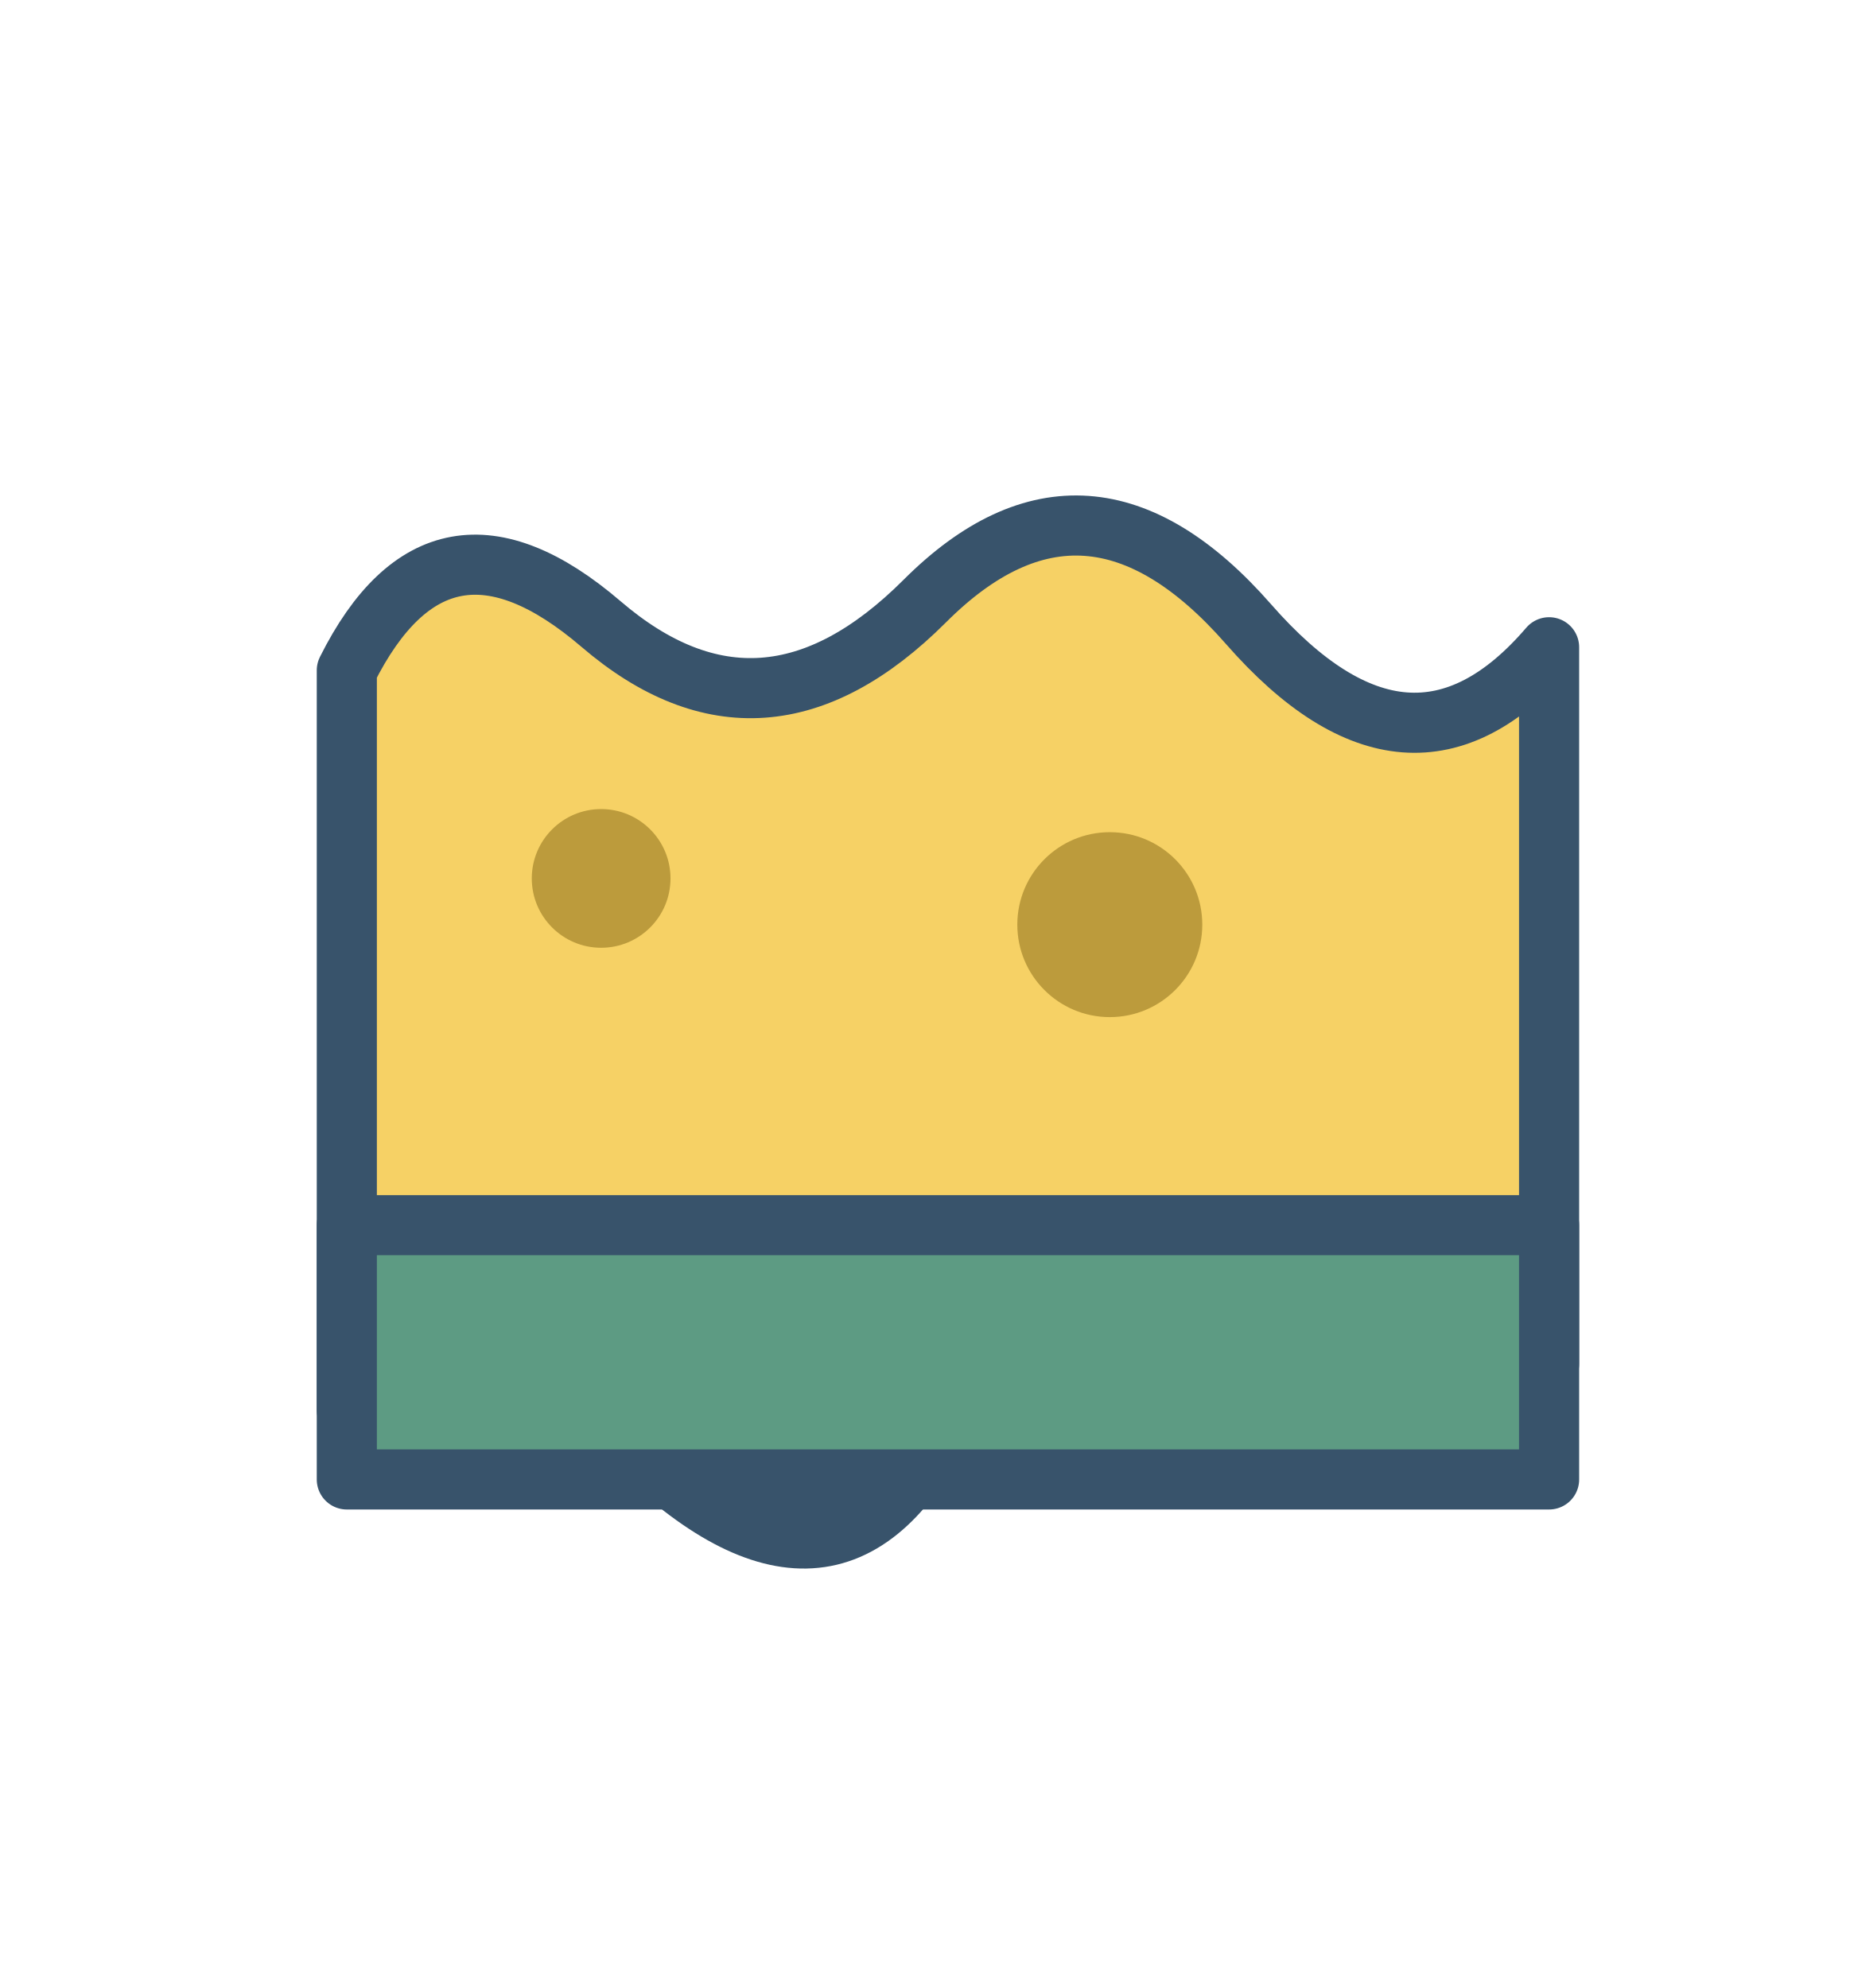
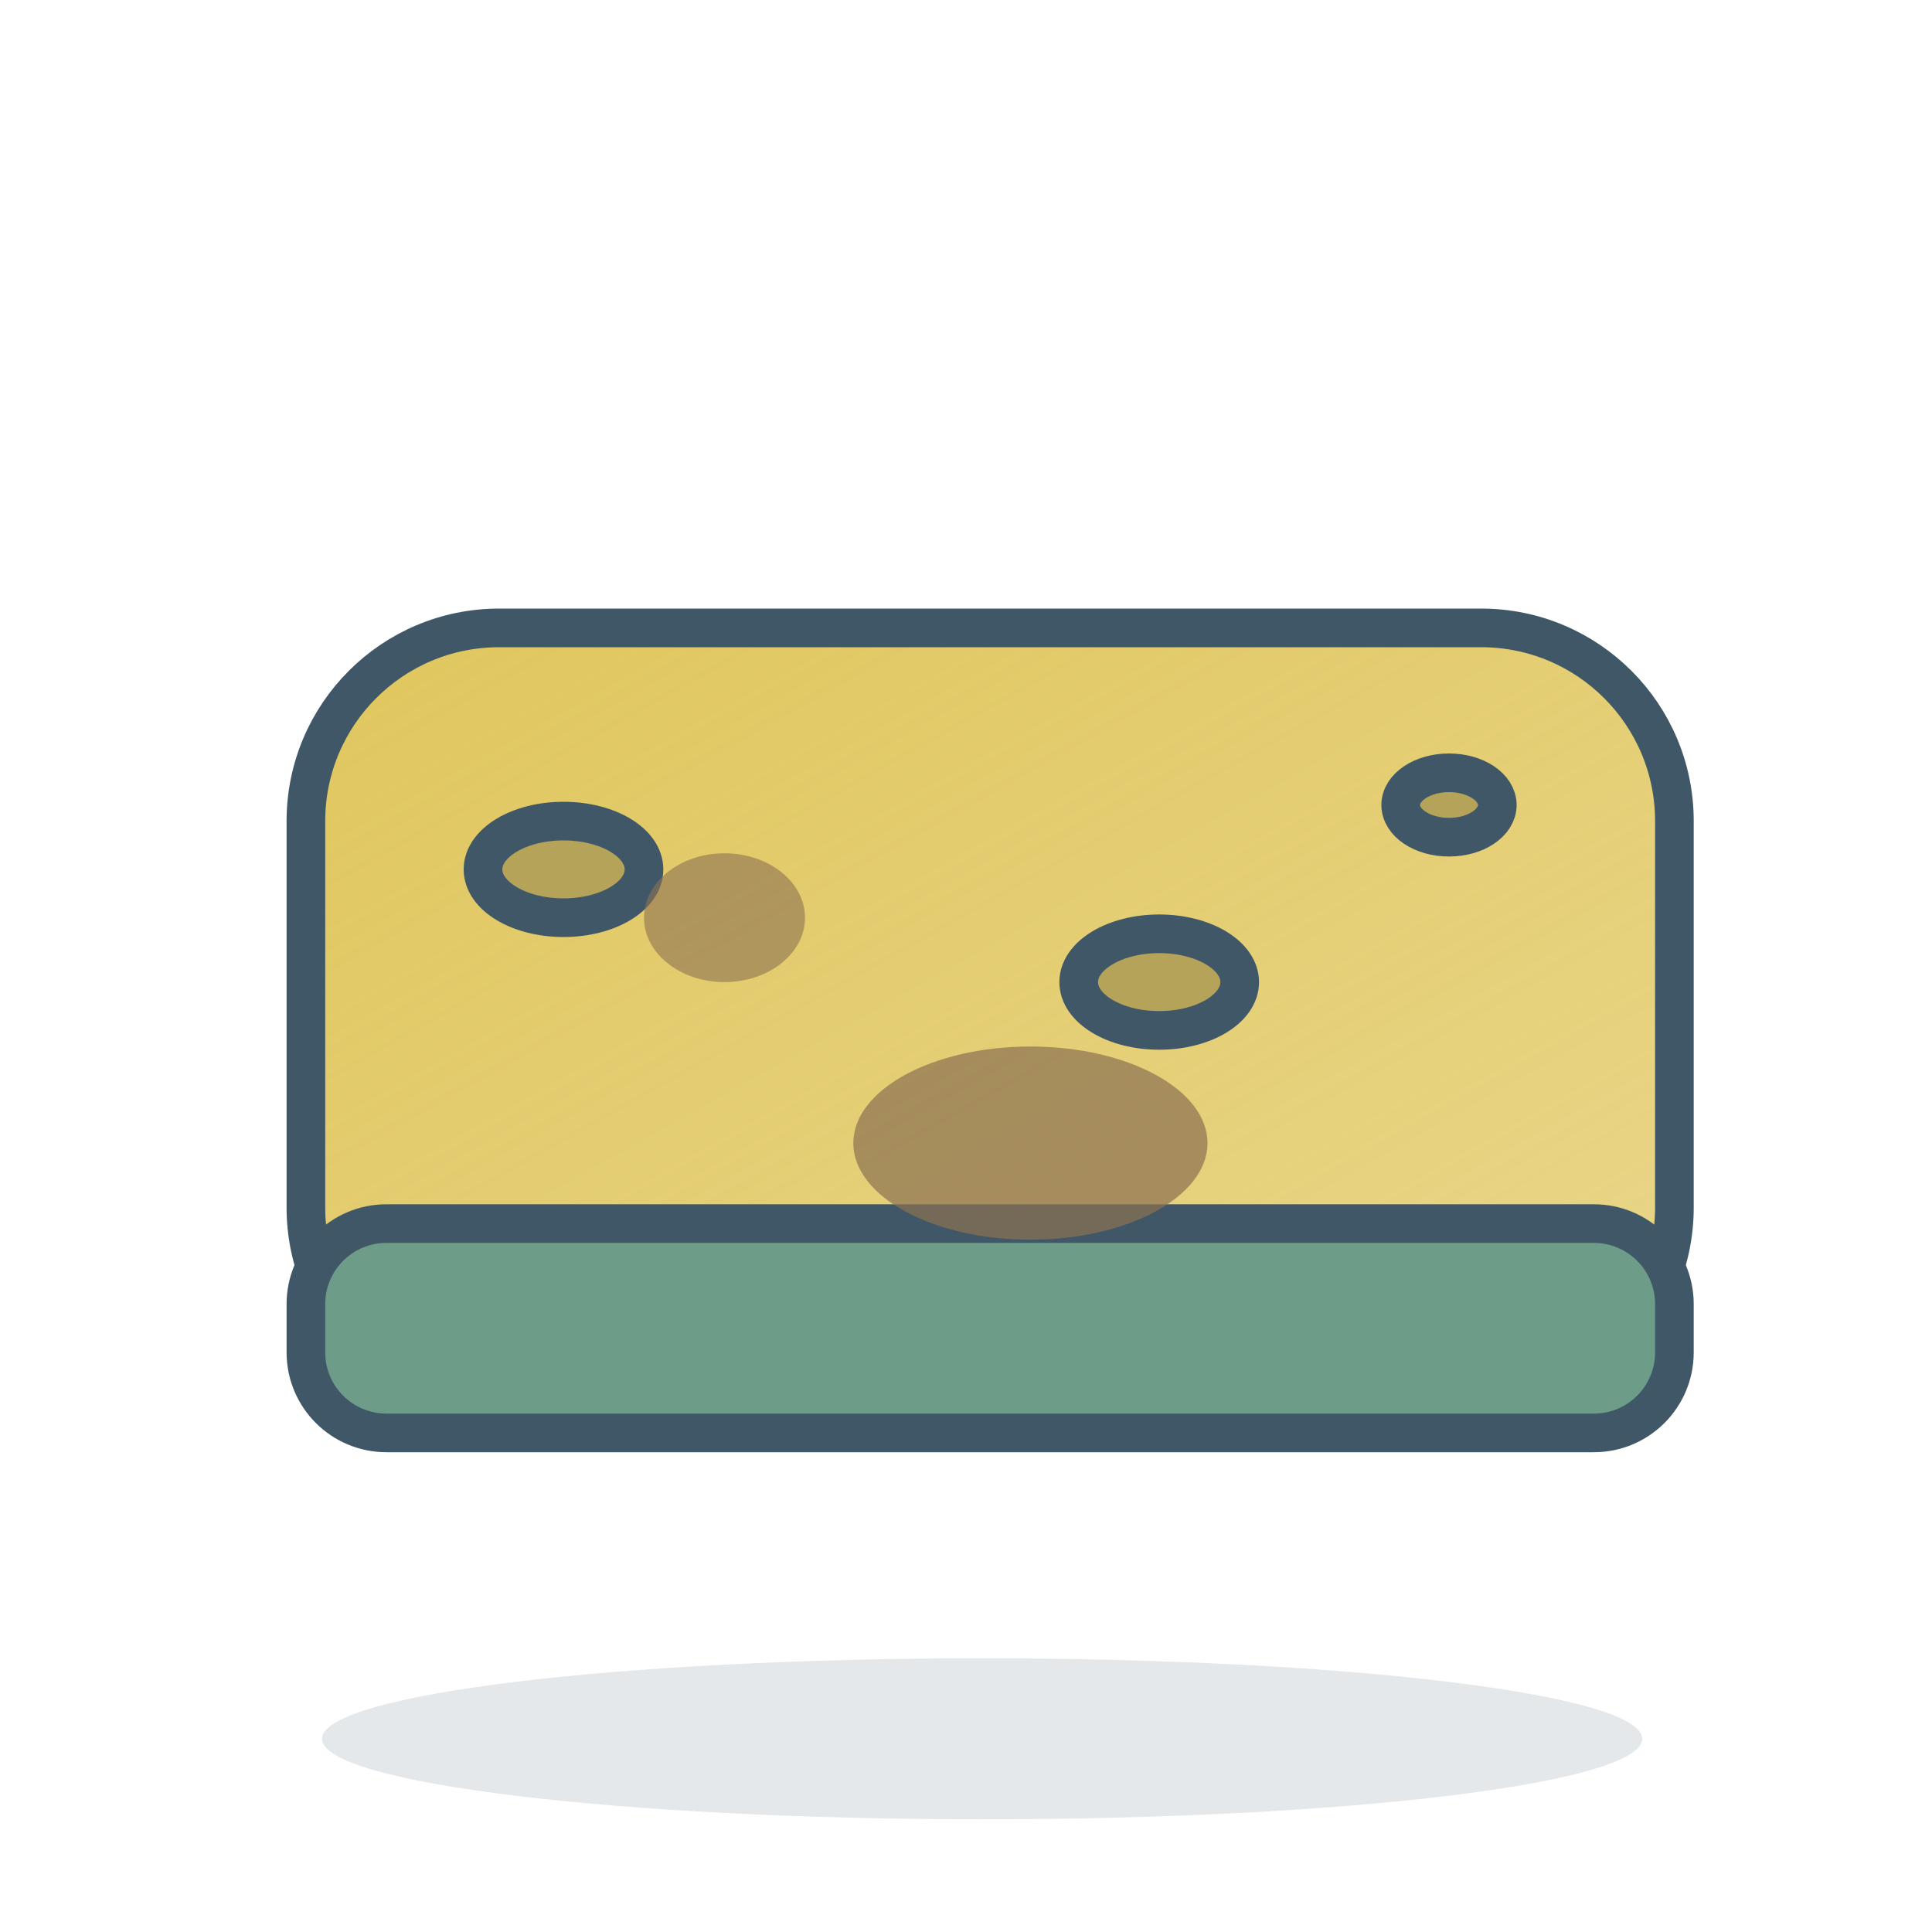
- <svg xmlns="http://www.w3.org/2000/svg" viewBox="0 0 80 86">
-   <g stroke="#38536b" stroke-width="2.6" stroke-linecap="round" stroke-linejoin="round">
-     <path d="M15 29q4-8 11-2t14-1 14 1 13 1v31q-4 8-13 2t-14 2-14-2-11 0Z" fill="#f6d165" />
-     <path d="M15 53h52v11H15Z" fill="#5d9b83" />
-     <circle cx="26" cy="38" r="3" fill="#bc9b3c" stroke="none" />
-     <circle cx="48" cy="40" r="4" fill="#bc9b3c" stroke="none" />
+ <svg xmlns="http://www.w3.org/2000/svg" viewBox="0 0 120 120" role="img">
+   <defs>
+     <linearGradient id="body" x1="0" y1="0" x2="1" y2="1">
+       <stop stop-color="#e0c65d" />
+       <stop offset="1" stop-color="#e0c65d" stop-opacity=".72" />
+     </linearGradient>
+   </defs>
+   <ellipse cx="61" cy="108" rx="41" ry="5" fill="#183b50" opacity=".12" />
+   <g stroke="#405767" stroke-width="2.4" stroke-linecap="round" stroke-linejoin="round">
+     <rect x="19" y="39" width="85" height="48" rx="12" fill="url(#body)" />
+     <rect x="19" y="76" width="85" height="13" rx="5" fill="#6d9d88" />
+     <ellipse cx="35" cy="54" rx="5" ry="3" fill="#b5a35a" />
+     <ellipse cx="72" cy="61" rx="5" ry="3" fill="#b5a35a" />
+     <ellipse cx="90" cy="50" rx="3" ry="2" fill="#b5a35a" />
+     <ellipse cx="64" cy="71" rx="11" ry="6" fill="#8c7151" stroke="none" opacity=".7" />
+     <ellipse cx="45" cy="57" rx="5" ry="4" fill="#8c7151" stroke="none" opacity=".6" />
  </g>
</svg>
